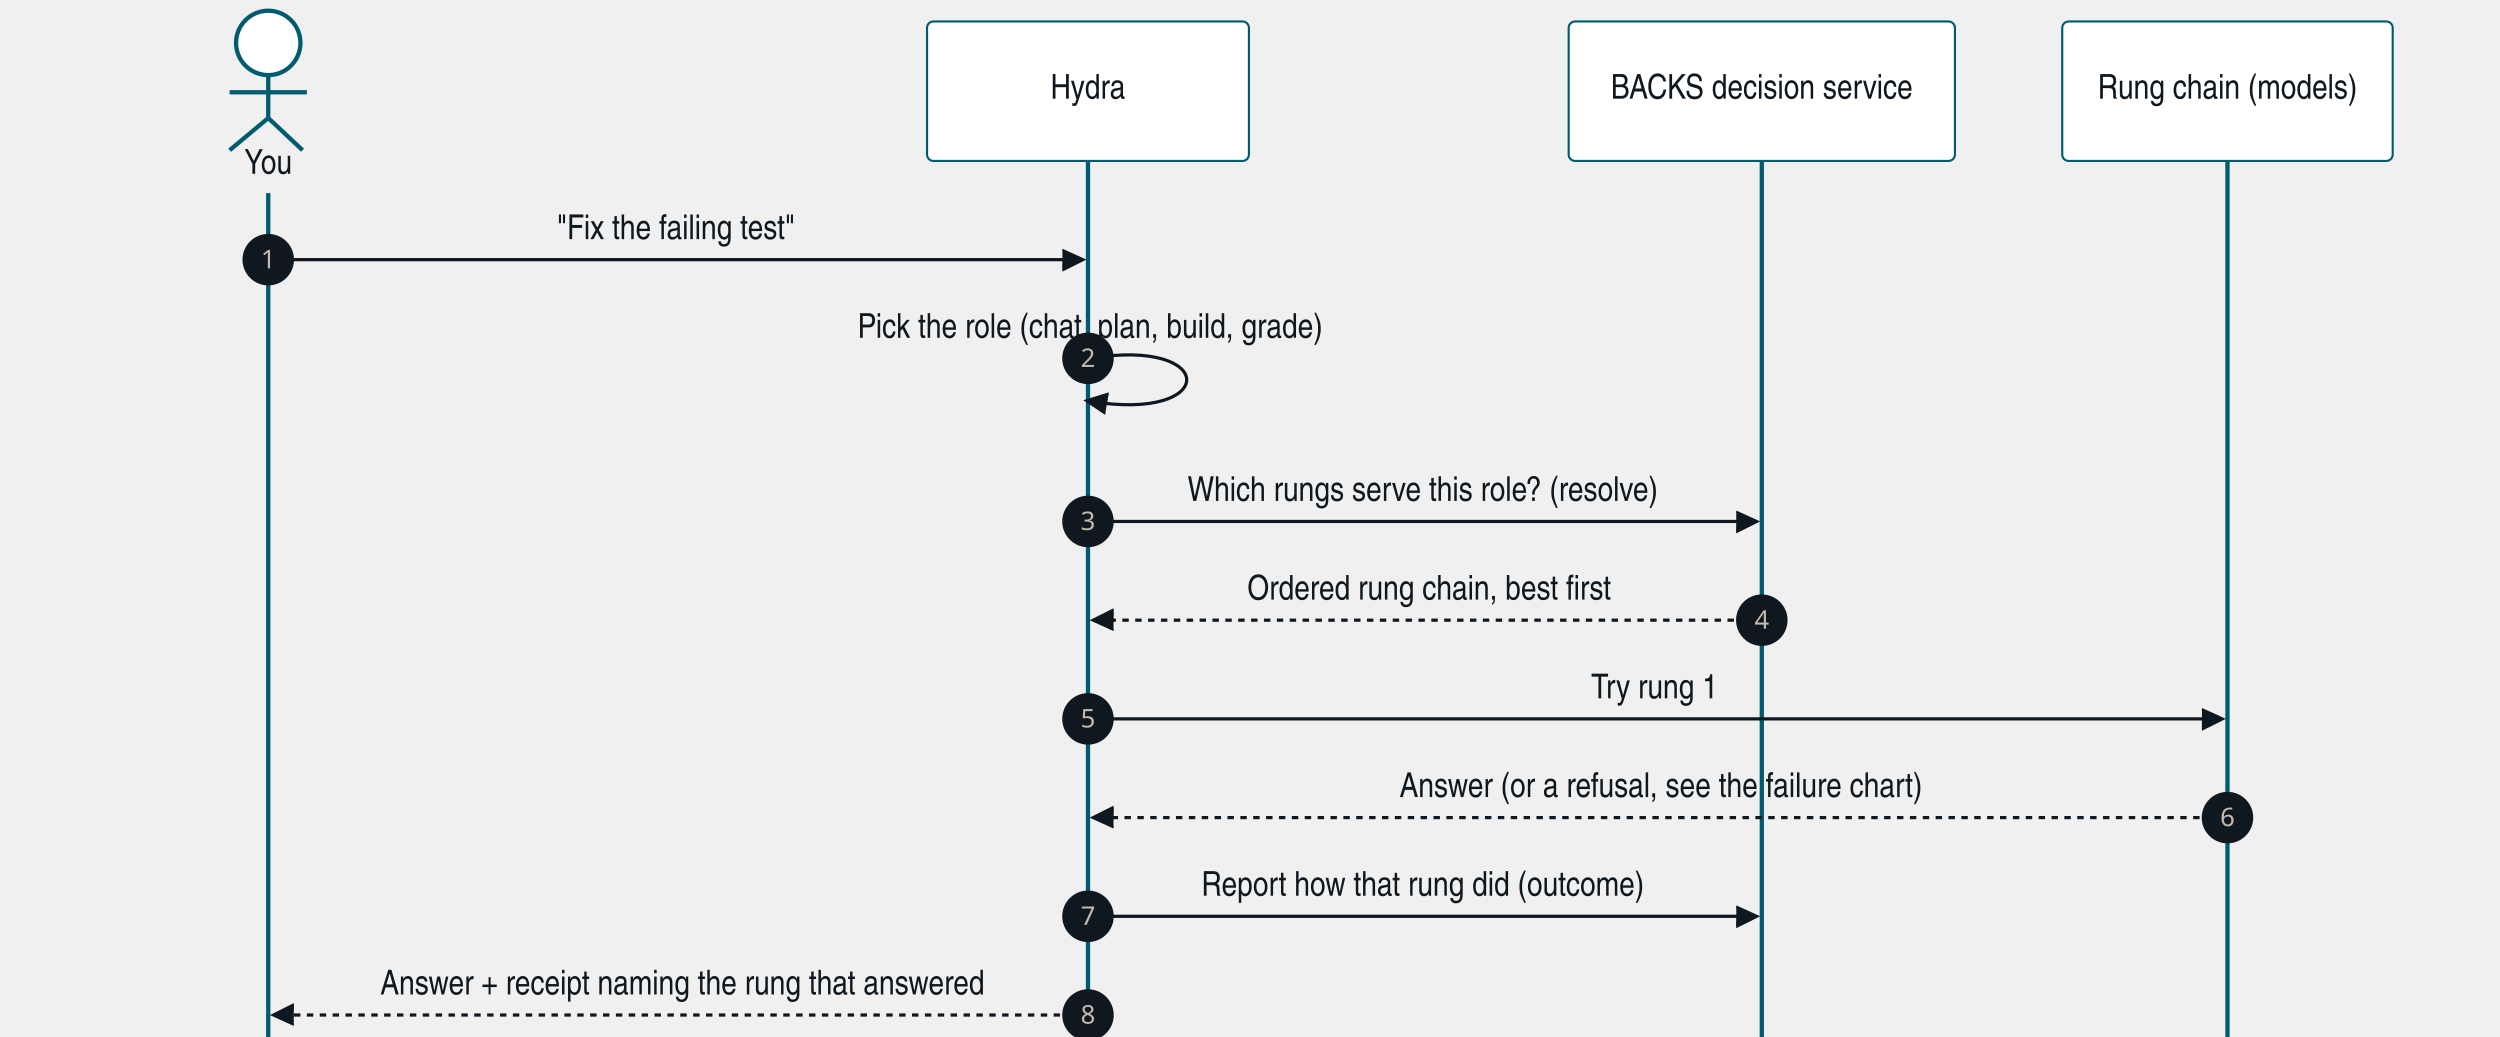
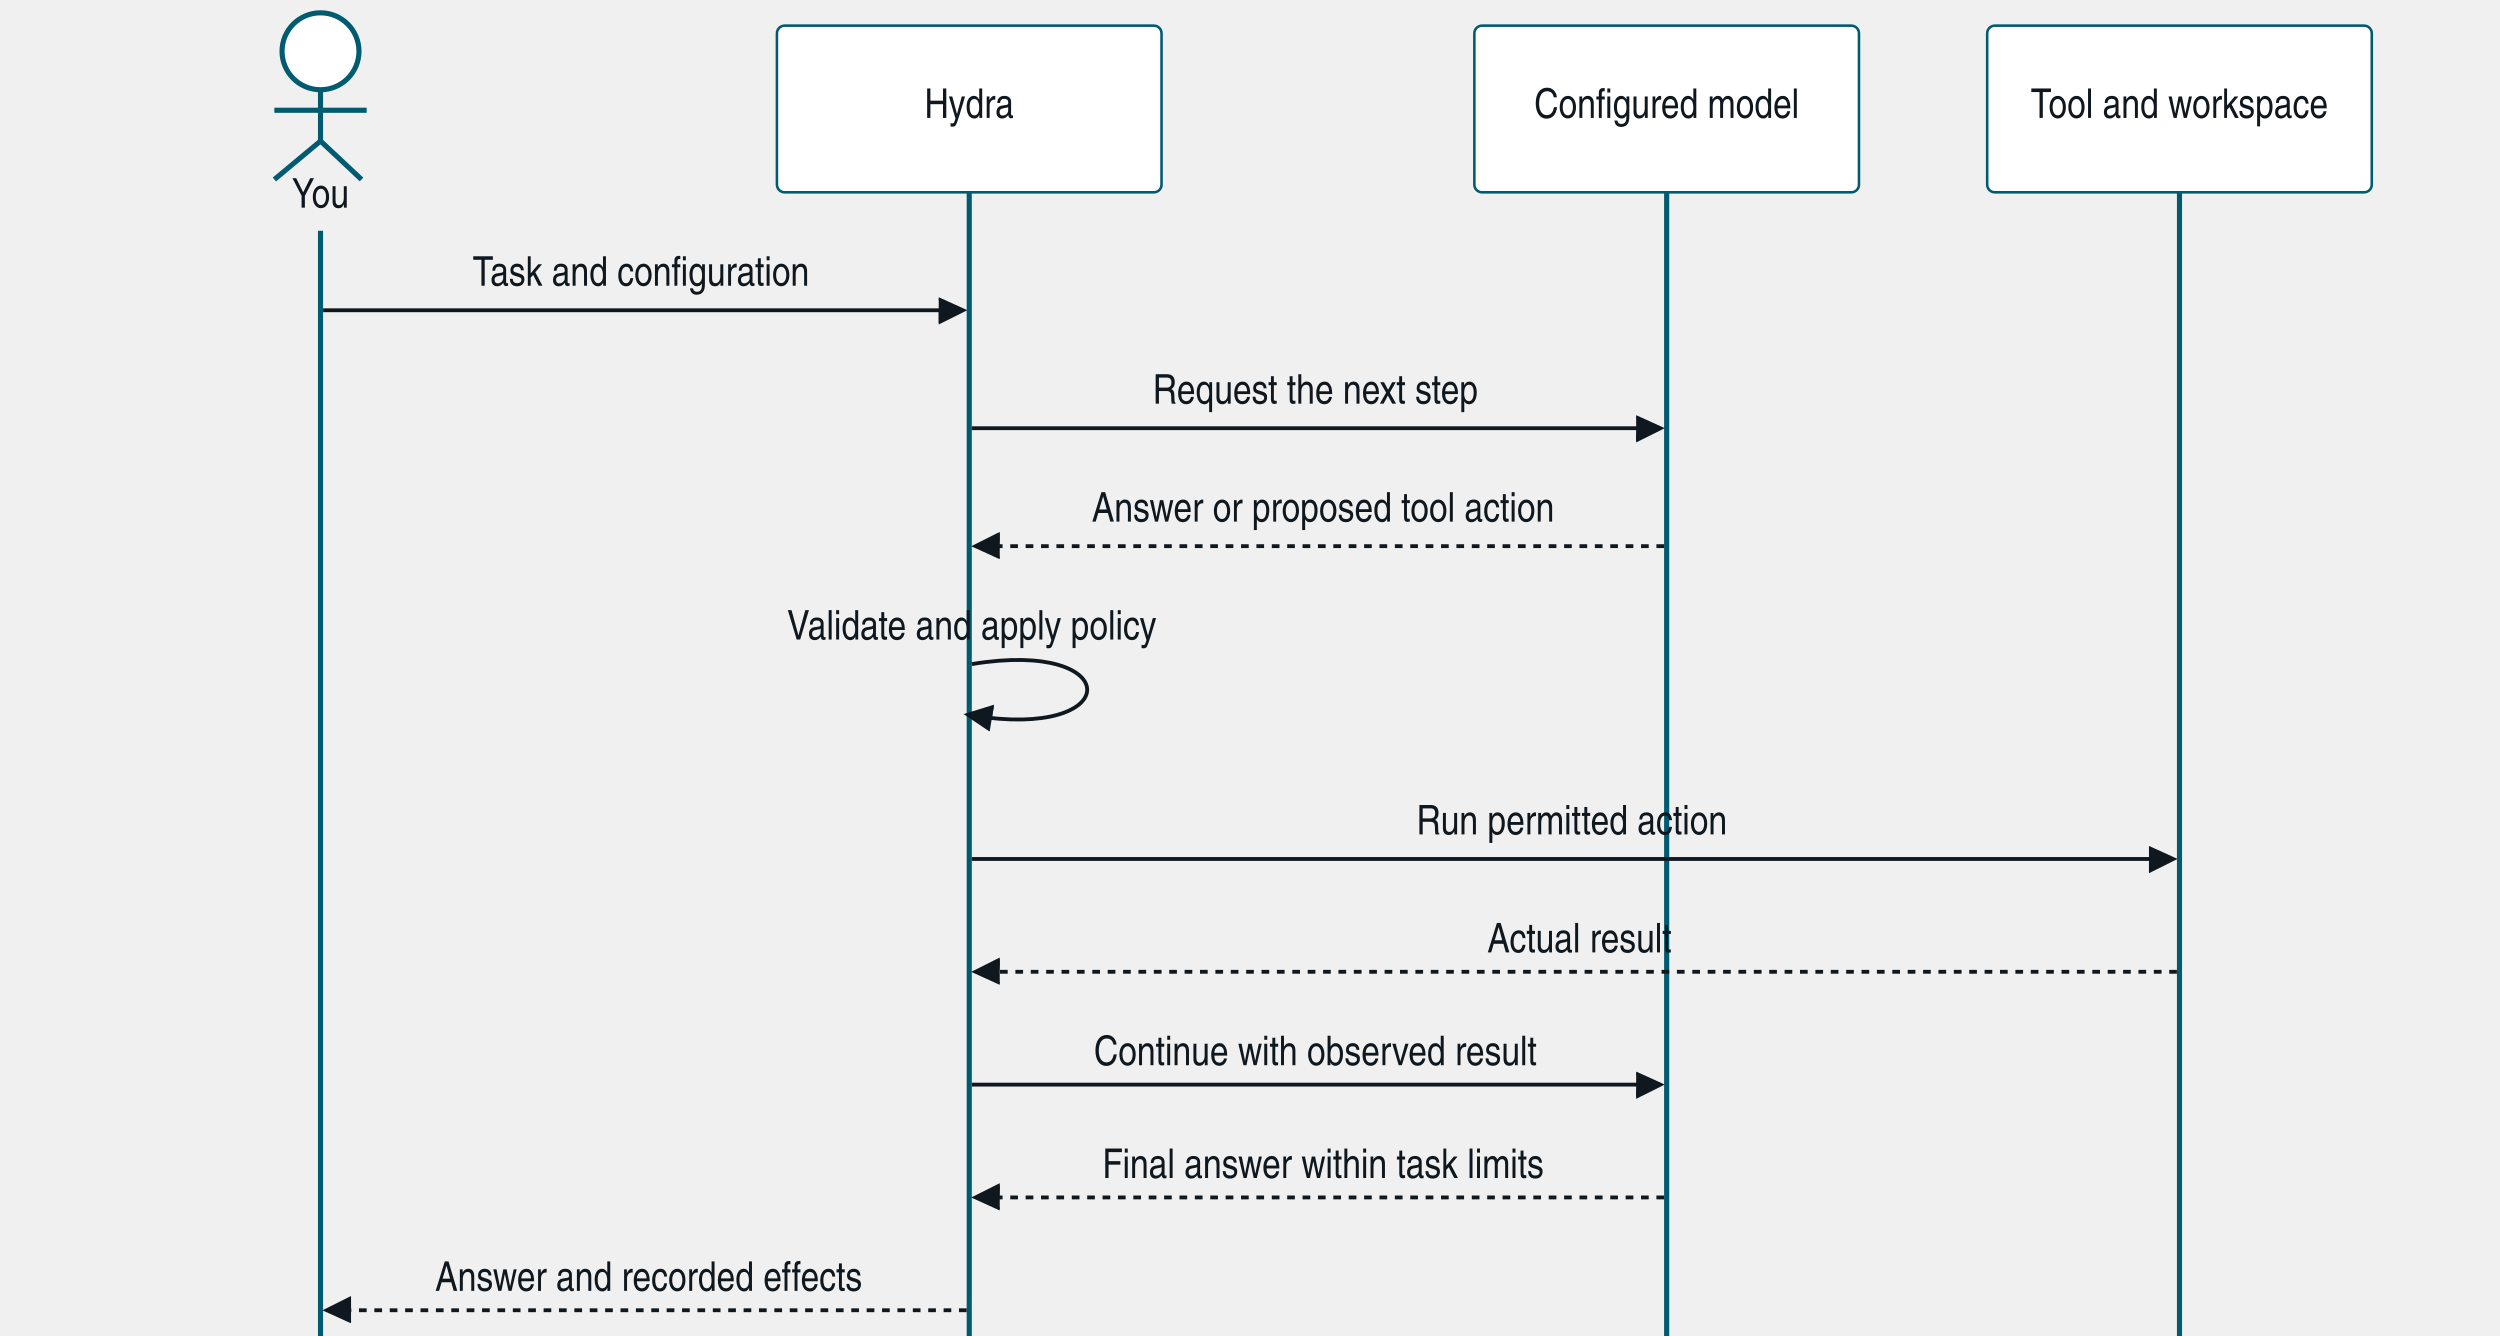
- <svg xmlns="http://www.w3.org/2000/svg" id="my-svg" width="100%" style="max-width: 1165px; background-color: transparent;" viewBox="-50 -10 1165 483" role="graphics-document document" aria-roledescription="sequence">
+ <svg xmlns="http://www.w3.org/2000/svg" id="my-svg" width="100%" style="max-width: 975px; background-color: transparent;" viewBox="-50 -10 975 521" role="graphics-document document" aria-roledescription="sequence">
  <g>
-     <line id="actor3" x1="988" y1="65" x2="988" y2="2000" class="actor-line 200" stroke-width="0.5px" stroke="#999" name="L" data-et="life-line" data-id="L" />
-     <g id="root-3" data-et="participant" data-type="participant" data-id="L">
-       <rect x="911" y="0" fill="#eaeaea" stroke="#666" width="154" height="65" name="L" rx="3" ry="3" class="actor actor-top" />
-       <text x="988" y="32.5" dominant-baseline="central" alignment-baseline="central" class="actor actor-box" style="text-anchor: middle; font-size: 16px; font-weight: 400;">
-         <tspan x="988" dy="0">Rung chain (models)</tspan>
+     <line id="actor3" x1="800" y1="65" x2="800" y2="2000" class="actor-line 200" stroke-width="0.5px" stroke="#999" name="T" data-et="life-line" data-id="T" />
+     <g id="root-3" data-et="participant" data-type="participant" data-id="T">
+       <rect x="725" y="0" fill="#eaeaea" stroke="#666" width="150" height="65" name="T" rx="3" ry="3" class="actor actor-top" />
+       <text x="800" y="32.5" dominant-baseline="central" alignment-baseline="central" class="actor actor-box" style="text-anchor: middle; font-size: 16px; font-weight: 400;">
+         <tspan x="800" dy="0">Tool and workspace</tspan>
      </text>
    </g>
  </g>
  <g>
-     <line id="actor2" x1="771" y1="65" x2="771" y2="2000" class="actor-line 200" stroke-width="0.5px" stroke="#999" name="R" data-et="life-line" data-id="R" />
-     <g id="root-2" data-et="participant" data-type="participant" data-id="R">
-       <rect x="681" y="0" fill="#eaeaea" stroke="#666" width="180" height="65" name="R" rx="3" ry="3" class="actor actor-top" />
-       <text x="771" y="32.5" dominant-baseline="central" alignment-baseline="central" class="actor actor-box" style="text-anchor: middle; font-size: 16px; font-weight: 400;">
-         <tspan x="771" dy="0">BACKS decision service</tspan>
+     <line id="actor2" x1="600" y1="65" x2="600" y2="2000" class="actor-line 200" stroke-width="0.5px" stroke="#999" name="M" data-et="life-line" data-id="M" />
+     <g id="root-2" data-et="participant" data-type="participant" data-id="M">
+       <rect x="525" y="0" fill="#eaeaea" stroke="#666" width="150" height="65" name="M" rx="3" ry="3" class="actor actor-top" />
+       <text x="600" y="32.5" dominant-baseline="central" alignment-baseline="central" class="actor actor-box" style="text-anchor: middle; font-size: 16px; font-weight: 400;">
+         <tspan x="600" dy="0">Configured model</tspan>
      </text>
    </g>
  </g>
  <g>
-     <line id="actor1" x1="457" y1="65" x2="457" y2="2000" class="actor-line 200" stroke-width="0.5px" stroke="#999" name="H" data-et="life-line" data-id="H" />
+     <line id="actor1" x1="328" y1="65" x2="328" y2="2000" class="actor-line 200" stroke-width="0.5px" stroke="#999" name="H" data-et="life-line" data-id="H" />
    <g id="root-1" data-et="participant" data-type="participant" data-id="H">
-       <rect x="382" y="0" fill="#eaeaea" stroke="#666" width="150" height="65" name="H" rx="3" ry="3" class="actor actor-top" />
-       <text x="457" y="32.5" dominant-baseline="central" alignment-baseline="central" class="actor actor-box" style="text-anchor: middle; font-size: 16px; font-weight: 400;">
-         <tspan x="457" dy="0">Hydra</tspan>
+       <rect x="253" y="0" fill="#eaeaea" stroke="#666" width="150" height="65" name="H" rx="3" ry="3" class="actor actor-top" />
+       <text x="328" y="32.5" dominant-baseline="central" alignment-baseline="central" class="actor actor-box" style="text-anchor: middle; font-size: 16px; font-weight: 400;">
+         <tspan x="328" dy="0">Hydra</tspan>
      </text>
    </g>
  </g>
  <g>
    <line id="actor0" x1="75" y1="80" x2="75" y2="2000" class="actor-line 200" stroke-width="0.5px" stroke="#999" name="You" data-et="life-line" data-id="You" />
  </g>
  <style>#my-svg{font-family:"Nimbus Sans Narrow","Arial Narrow",sans-serif;font-size:16px;fill:#10181f;}@keyframes edge-animation-frame{from{stroke-dashoffset:0;}}@keyframes dash{to{stroke-dashoffset:0;}}#my-svg .edge-animation-slow{stroke-dasharray:9,5!important;stroke-dashoffset:900;animation:dash 50s linear infinite;stroke-linecap:round;}#my-svg .edge-animation-fast{stroke-dasharray:9,5!important;stroke-dashoffset:900;animation:dash 20s linear infinite;stroke-linecap:round;}#my-svg .error-icon{fill:#fbf6ee;}#my-svg .error-text{fill:#040911;stroke:#040911;}#my-svg .edge-thickness-normal{stroke-width:1px;}#my-svg .edge-thickness-thick{stroke-width:3.5px;}#my-svg .edge-pattern-solid{stroke-dasharray:0;}#my-svg .edge-thickness-invisible{stroke-width:0;fill:none;}#my-svg .edge-pattern-dashed{stroke-dasharray:3;}#my-svg .edge-pattern-dotted{stroke-dasharray:2;}#my-svg .marker{fill:#3b4650;stroke:#3b4650;}#my-svg .marker.cross{stroke:#3b4650;}#my-svg svg{font-family:"Nimbus Sans Narrow","Arial Narrow",sans-serif;font-size:16px;}#my-svg p{margin:0;}#my-svg .actor{stroke:#005a70;fill:#ffffff;stroke-width:1;}#my-svg rect.actor.outer-path[data-look="neo"]{filter:drop-shadow( 1px 2px 2px rgba(185,185,185,1));}#my-svg rect.note[data-look="neo"]{stroke:hsl(36, 0%, 80.196%);fill:#f0e8dc;filter:drop-shadow( 1px 2px 2px rgba(185,185,185,1));}#my-svg text.actor&gt;tspan{fill:#10181f;stroke:none;}#my-svg .actor-line{stroke:#005a70;}#my-svg .innerArc{stroke-width:1.5;stroke-dasharray:none;}#my-svg .messageLine0{stroke-width:1.5;stroke-dasharray:none;stroke:#10181f;}#my-svg .messageLine1{stroke-width:1.5;stroke-dasharray:2,2;stroke:#10181f;}#my-svg [id$="-arrowhead"] path{fill:#10181f;stroke:#10181f;}#my-svg .sequenceNumber{fill:#c4b9af;}#my-svg [id$="-sequencenumber"]{fill:#10181f;}#my-svg [id$="-crosshead"] path{fill:#10181f;stroke:#10181f;}#my-svg .messageText{fill:#10181f;stroke:none;}#my-svg .labelBox{stroke:#005a70;fill:#ffffff;filter:none;}#my-svg .labelText,#my-svg .labelText&gt;tspan{fill:#10181f;stroke:none;}#my-svg .loopText,#my-svg .loopText&gt;tspan{fill:#10181f;stroke:none;}#my-svg .sectionTitle,#my-svg .sectionTitle&gt;tspan{fill:#10181f;stroke:none;}#my-svg .loopLine{stroke-width:2px;stroke-dasharray:2,2;stroke:#005a70;fill:#005a70;}#my-svg .note{stroke:hsl(36, 0%, 80.196%);fill:#f0e8dc;}#my-svg .noteText,#my-svg .noteText&gt;tspan{fill:#333;stroke:none;font-weight:normal;}#my-svg .activation0{fill:#f0e8dc;stroke:hsl(36, 40%, 80.196%);}#my-svg .activation1{fill:#f0e8dc;stroke:hsl(36, 40%, 80.196%);}#my-svg .activation2{fill:#f0e8dc;stroke:hsl(36, 40%, 80.196%);}#my-svg .actorPopupMenu{position:absolute;}#my-svg .actorPopupMenuPanel{position:absolute;fill:#ffffff;box-shadow:0px 8px 16px 0px rgba(0,0,0,0.2);filter:drop-shadow(3px 5px 2px rgb(0 0 0 / 0.4));}#my-svg .actor-man circle,#my-svg line{fill:#ffffff;stroke-width:2px;}#my-svg g rect.rect{filter:drop-shadow( 1px 2px 2px rgba(185,185,185,1));stroke:#005a70;}#my-svg .node .neo-node{stroke:#005a70;}#my-svg [data-look="neo"].node rect,#my-svg [data-look="neo"].cluster rect,#my-svg [data-look="neo"].node polygon{stroke:url(#my-svg-gradient);filter:drop-shadow( 1px 2px 2px rgba(185,185,185,1));}#my-svg [data-look="neo"].swimlane.cluster rect{filter:none;}#my-svg [data-look="neo"].node path{stroke:url(#my-svg-gradient);stroke-width:1px;}#my-svg [data-look="neo"].node .outer-path{filter:drop-shadow( 1px 2px 2px rgba(185,185,185,1));}#my-svg [data-look="neo"].node .neo-line path{stroke:#005a70;filter:none;}#my-svg [data-look="neo"].node circle{stroke:url(#my-svg-gradient);filter:drop-shadow( 1px 2px 2px rgba(185,185,185,1));}#my-svg [data-look="neo"].node circle .state-start{fill:#000000;}#my-svg [data-look="neo"].icon-shape .icon{fill:url(#my-svg-gradient);filter:drop-shadow( 1px 2px 2px rgba(185,185,185,1));}#my-svg [data-look="neo"].icon-shape .icon-neo path{stroke:url(#my-svg-gradient);filter:drop-shadow( 1px 2px 2px rgba(185,185,185,1));}#my-svg :root{--mermaid-font-family:"trebuchet ms",verdana,arial,sans-serif;}</style>
  <g />
  <defs>
    <symbol id="my-svg-computer" width="24" height="24">
      <path transform="scale(.5)" d="M2 2v13h20v-13h-20zm18 11h-16v-9h16v9zm-10.228 6l.466-1h3.524l.467 1h-4.457zm14.228 3h-24l2-6h2.104l-1.33 4h18.45l-1.297-4h2.073l2 6zm-5-10h-14v-7h14v7z" />
    </symbol>
  </defs>
  <defs>
    <symbol id="my-svg-database" fill-rule="evenodd" clip-rule="evenodd">
      <path transform="scale(.5)" d="M12.258.001l.256.004.255.005.253.008.251.01.249.012.247.015.246.016.242.019.241.02.239.023.236.024.233.027.231.028.229.031.225.032.223.034.22.036.217.038.214.04.211.041.208.043.205.045.201.046.198.048.194.05.191.051.187.053.183.054.18.056.175.057.172.059.168.06.163.061.16.063.155.064.15.066.074.033.073.033.071.034.07.034.069.035.068.035.067.035.066.035.064.036.064.036.062.036.06.036.06.037.058.037.058.037.055.038.055.038.053.038.052.038.051.039.05.039.048.039.047.039.045.04.044.04.043.04.041.04.04.041.039.041.037.041.036.041.034.041.033.042.032.042.03.042.029.042.027.042.026.043.024.043.023.043.021.043.02.043.018.044.017.043.015.044.013.044.012.044.011.045.009.044.007.045.006.045.004.045.002.045.001.045v17l-.001.045-.002.045-.004.045-.006.045-.007.045-.009.044-.011.045-.012.044-.013.044-.015.044-.017.043-.018.044-.02.043-.021.043-.023.043-.024.043-.026.043-.027.042-.029.042-.03.042-.032.042-.033.042-.034.041-.036.041-.037.041-.039.041-.04.041-.041.04-.043.04-.044.04-.045.04-.047.039-.048.039-.05.039-.051.039-.052.038-.053.038-.055.038-.055.038-.058.037-.058.037-.06.037-.06.036-.062.036-.064.036-.064.036-.066.035-.067.035-.068.035-.069.035-.07.034-.071.034-.073.033-.074.033-.15.066-.155.064-.16.063-.163.061-.168.06-.172.059-.175.057-.18.056-.183.054-.187.053-.191.051-.194.05-.198.048-.201.046-.205.045-.208.043-.211.041-.214.04-.217.038-.22.036-.223.034-.225.032-.229.031-.231.028-.233.027-.236.024-.239.023-.241.02-.242.019-.246.016-.247.015-.249.012-.251.01-.253.008-.255.005-.256.004-.258.001-.258-.001-.256-.004-.255-.005-.253-.008-.251-.01-.249-.012-.247-.015-.245-.016-.243-.019-.241-.02-.238-.023-.236-.024-.234-.027-.231-.028-.228-.031-.226-.032-.223-.034-.22-.036-.217-.038-.214-.04-.211-.041-.208-.043-.204-.045-.201-.046-.198-.048-.195-.05-.19-.051-.187-.053-.184-.054-.179-.056-.176-.057-.172-.059-.167-.06-.164-.061-.159-.063-.155-.064-.151-.066-.074-.033-.072-.033-.072-.034-.07-.034-.069-.035-.068-.035-.067-.035-.066-.035-.064-.036-.063-.036-.062-.036-.061-.036-.06-.037-.058-.037-.057-.037-.056-.038-.055-.038-.053-.038-.052-.038-.051-.039-.049-.039-.049-.039-.046-.039-.046-.04-.044-.04-.043-.04-.041-.04-.04-.041-.039-.041-.037-.041-.036-.041-.034-.041-.033-.042-.032-.042-.03-.042-.029-.042-.027-.042-.026-.043-.024-.043-.023-.043-.021-.043-.02-.043-.018-.044-.017-.043-.015-.044-.013-.044-.012-.044-.011-.045-.009-.044-.007-.045-.006-.045-.004-.045-.002-.045-.001-.045v-17l.001-.045.002-.045.004-.045.006-.045.007-.045.009-.044.011-.045.012-.044.013-.044.015-.044.017-.043.018-.044.02-.043.021-.043.023-.043.024-.043.026-.043.027-.042.029-.042.03-.042.032-.042.033-.042.034-.041.036-.041.037-.041.039-.041.04-.041.041-.04.043-.04.044-.04.046-.04.046-.039.049-.039.049-.039.051-.039.052-.038.053-.038.055-.038.056-.038.057-.037.058-.037.06-.037.061-.036.062-.036.063-.036.064-.036.066-.035.067-.035.068-.035.069-.035.07-.034.072-.034.072-.033.074-.033.151-.066.155-.064.159-.063.164-.061.167-.06.172-.059.176-.057.179-.056.184-.054.187-.053.19-.051.195-.05.198-.048.201-.046.204-.045.208-.043.211-.041.214-.04.217-.038.22-.036.223-.034.226-.032.228-.031.231-.028.234-.027.236-.024.238-.023.241-.02.243-.019.245-.016.247-.015.249-.012.251-.01.253-.008.255-.005.256-.004.258-.001.258.001zm-9.258 20.499v.01l.001.021.003.021.004.022.005.021.006.022.007.022.009.023.01.022.011.023.012.023.013.023.015.023.016.024.017.023.018.024.019.024.021.024.022.025.023.024.024.025.052.049.056.05.061.051.066.051.07.051.075.051.079.052.084.052.088.052.092.052.097.052.102.051.105.052.11.052.114.051.119.051.123.051.127.05.131.05.135.05.139.048.144.049.147.047.152.047.155.047.16.045.163.045.167.043.171.043.176.041.178.041.183.039.187.039.19.037.194.035.197.035.202.033.204.031.209.03.212.029.216.027.219.025.222.024.226.021.23.02.233.018.236.016.24.015.243.012.246.01.249.008.253.005.256.004.259.001.26-.001.257-.004.254-.005.25-.008.247-.011.244-.012.241-.014.237-.016.233-.018.231-.021.226-.021.224-.024.22-.026.216-.027.212-.028.21-.031.205-.031.202-.034.198-.034.194-.036.191-.037.187-.039.183-.04.179-.04.175-.042.172-.043.168-.044.163-.045.16-.046.155-.046.152-.047.148-.048.143-.049.139-.049.136-.05.131-.05.126-.05.123-.051.118-.052.114-.051.11-.052.106-.052.101-.052.096-.052.092-.052.088-.053.083-.051.079-.052.074-.052.07-.051.065-.051.06-.051.056-.05.051-.05.023-.024.023-.025.021-.024.02-.024.019-.024.018-.024.017-.024.015-.023.014-.024.013-.023.012-.023.01-.023.01-.022.008-.022.006-.022.006-.022.004-.022.004-.021.001-.021.001-.021v-4.127l-.077.055-.08.053-.083.054-.085.053-.087.052-.09.052-.093.051-.095.05-.097.05-.1.049-.102.049-.105.048-.106.047-.109.047-.111.046-.114.045-.115.045-.118.044-.12.043-.122.042-.124.042-.126.041-.128.04-.13.04-.132.038-.134.038-.135.037-.138.037-.139.035-.142.035-.143.034-.144.033-.147.032-.148.031-.15.03-.151.03-.153.029-.154.027-.156.027-.158.026-.159.025-.161.024-.162.023-.163.022-.165.021-.166.02-.167.019-.169.018-.169.017-.171.016-.173.015-.173.014-.175.013-.175.012-.177.011-.178.01-.179.008-.179.008-.181.006-.182.005-.182.004-.184.003-.184.002h-.37l-.184-.002-.184-.003-.182-.004-.182-.005-.181-.006-.179-.008-.179-.008-.178-.01-.176-.011-.176-.012-.175-.013-.173-.014-.172-.015-.171-.016-.17-.017-.169-.018-.167-.019-.166-.02-.165-.021-.163-.022-.162-.023-.161-.024-.159-.025-.157-.026-.156-.027-.155-.027-.153-.029-.151-.03-.15-.03-.148-.031-.146-.032-.145-.033-.143-.034-.141-.035-.14-.035-.137-.037-.136-.037-.134-.038-.132-.038-.13-.04-.128-.04-.126-.041-.124-.042-.122-.042-.12-.044-.117-.043-.116-.045-.113-.045-.112-.046-.109-.047-.106-.047-.105-.048-.102-.049-.1-.049-.097-.05-.095-.05-.093-.052-.09-.051-.087-.052-.085-.053-.083-.054-.08-.054-.077-.054v4.127zm0-5.654v.011l.001.021.003.021.004.021.005.022.006.022.007.022.009.022.01.022.011.023.012.023.013.023.015.024.016.023.017.024.018.024.019.024.021.024.022.024.023.025.024.024.052.05.056.05.061.05.066.051.07.051.075.052.079.051.084.052.088.052.092.052.097.052.102.052.105.052.11.051.114.051.119.052.123.05.127.051.131.05.135.049.139.049.144.048.147.048.152.047.155.046.16.045.163.045.167.044.171.042.176.042.178.04.183.04.187.038.19.037.194.036.197.034.202.033.204.032.209.03.212.028.216.027.219.025.222.024.226.022.23.02.233.018.236.016.24.014.243.012.246.01.249.008.253.006.256.003.259.001.26-.001.257-.003.254-.006.25-.008.247-.01.244-.012.241-.015.237-.016.233-.018.231-.02.226-.022.224-.024.22-.025.216-.027.212-.029.21-.03.205-.032.202-.033.198-.035.194-.036.191-.037.187-.039.183-.039.179-.041.175-.042.172-.043.168-.044.163-.045.16-.045.155-.047.152-.047.148-.048.143-.048.139-.05.136-.049.131-.05.126-.051.123-.051.118-.051.114-.052.11-.052.106-.052.101-.052.096-.052.092-.052.088-.052.083-.052.079-.052.074-.051.07-.052.065-.051.06-.05.056-.051.051-.049.023-.025.023-.024.021-.025.02-.024.019-.024.018-.024.017-.024.015-.023.014-.023.013-.024.012-.022.01-.023.01-.023.008-.022.006-.022.006-.022.004-.021.004-.022.001-.021.001-.021v-4.139l-.077.054-.08.054-.083.054-.085.052-.087.053-.09.051-.093.051-.095.051-.097.05-.1.049-.102.049-.105.048-.106.047-.109.047-.111.046-.114.045-.115.044-.118.044-.12.044-.122.042-.124.042-.126.041-.128.04-.13.039-.132.039-.134.038-.135.037-.138.036-.139.036-.142.035-.143.033-.144.033-.147.033-.148.031-.15.03-.151.03-.153.028-.154.028-.156.027-.158.026-.159.025-.161.024-.162.023-.163.022-.165.021-.166.02-.167.019-.169.018-.169.017-.171.016-.173.015-.173.014-.175.013-.175.012-.177.011-.178.009-.179.009-.179.007-.181.007-.182.005-.182.004-.184.003-.184.002h-.37l-.184-.002-.184-.003-.182-.004-.182-.005-.181-.007-.179-.007-.179-.009-.178-.009-.176-.011-.176-.012-.175-.013-.173-.014-.172-.015-.171-.016-.17-.017-.169-.018-.167-.019-.166-.02-.165-.021-.163-.022-.162-.023-.161-.024-.159-.025-.157-.026-.156-.027-.155-.028-.153-.028-.151-.03-.15-.03-.148-.031-.146-.033-.145-.033-.143-.033-.141-.035-.14-.036-.137-.036-.136-.037-.134-.038-.132-.039-.13-.039-.128-.04-.126-.041-.124-.042-.122-.043-.12-.043-.117-.044-.116-.044-.113-.046-.112-.046-.109-.046-.106-.047-.105-.048-.102-.049-.1-.049-.097-.05-.095-.051-.093-.051-.09-.051-.087-.053-.085-.052-.083-.054-.08-.054-.077-.054v4.139zm0-5.666v.011l.001.02.003.022.004.021.005.022.006.021.007.022.009.023.01.022.011.023.012.023.013.023.015.023.016.024.017.024.018.023.019.024.021.025.022.024.023.024.024.025.052.05.056.05.061.05.066.051.07.051.075.052.079.051.084.052.088.052.092.052.097.052.102.052.105.051.11.052.114.051.119.051.123.051.127.05.131.05.135.05.139.049.144.048.147.048.152.047.155.046.16.045.163.045.167.043.171.043.176.042.178.04.183.04.187.038.19.037.194.036.197.034.202.033.204.032.209.03.212.028.216.027.219.025.222.024.226.021.23.02.233.018.236.017.24.014.243.012.246.01.249.008.253.006.256.003.259.001.26-.001.257-.003.254-.006.25-.008.247-.01.244-.013.241-.014.237-.016.233-.018.231-.02.226-.022.224-.024.22-.025.216-.027.212-.029.21-.03.205-.032.202-.033.198-.035.194-.036.191-.037.187-.039.183-.039.179-.041.175-.042.172-.043.168-.044.163-.045.16-.045.155-.047.152-.047.148-.048.143-.049.139-.049.136-.049.131-.051.126-.05.123-.051.118-.052.114-.051.11-.052.106-.052.101-.052.096-.052.092-.052.088-.052.083-.052.079-.052.074-.052.07-.051.065-.051.06-.051.056-.05.051-.049.023-.025.023-.025.021-.024.02-.024.019-.024.018-.024.017-.024.015-.023.014-.024.013-.023.012-.023.01-.022.01-.023.008-.022.006-.022.006-.022.004-.022.004-.021.001-.021.001-.021v-4.153l-.077.054-.08.054-.083.053-.085.053-.087.053-.09.051-.093.051-.095.051-.097.05-.1.049-.102.048-.105.048-.106.048-.109.046-.111.046-.114.046-.115.044-.118.044-.12.043-.122.043-.124.042-.126.041-.128.04-.13.039-.132.039-.134.038-.135.037-.138.036-.139.036-.142.034-.143.034-.144.033-.147.032-.148.032-.15.03-.151.03-.153.028-.154.028-.156.027-.158.026-.159.024-.161.024-.162.023-.163.023-.165.021-.166.02-.167.019-.169.018-.169.017-.171.016-.173.015-.173.014-.175.013-.175.012-.177.01-.178.01-.179.009-.179.007-.181.006-.182.006-.182.004-.184.003-.184.001-.185.001-.185-.001-.184-.001-.184-.003-.182-.004-.182-.006-.181-.006-.179-.007-.179-.009-.178-.01-.176-.01-.176-.012-.175-.013-.173-.014-.172-.015-.171-.016-.17-.017-.169-.018-.167-.019-.166-.02-.165-.021-.163-.023-.162-.023-.161-.024-.159-.024-.157-.026-.156-.027-.155-.028-.153-.028-.151-.03-.15-.03-.148-.032-.146-.032-.145-.033-.143-.034-.141-.034-.14-.036-.137-.036-.136-.037-.134-.038-.132-.039-.13-.039-.128-.041-.126-.041-.124-.041-.122-.043-.12-.043-.117-.044-.116-.044-.113-.046-.112-.046-.109-.046-.106-.048-.105-.048-.102-.048-.1-.05-.097-.049-.095-.051-.093-.051-.09-.052-.087-.052-.085-.053-.083-.053-.08-.054-.077-.054v4.153zm8.74-8.179l-.257.004-.254.005-.25.008-.247.011-.244.012-.241.014-.237.016-.233.018-.231.021-.226.022-.224.023-.22.026-.216.027-.212.028-.21.031-.205.032-.202.033-.198.034-.194.036-.191.038-.187.038-.183.04-.179.041-.175.042-.172.043-.168.043-.163.045-.16.046-.155.046-.152.048-.148.048-.143.048-.139.049-.136.05-.131.05-.126.051-.123.051-.118.051-.114.052-.11.052-.106.052-.101.052-.096.052-.092.052-.088.052-.083.052-.079.052-.074.051-.07.052-.065.051-.06.05-.056.05-.051.05-.023.025-.023.024-.021.024-.02.025-.019.024-.018.024-.017.023-.015.024-.014.023-.013.023-.012.023-.01.023-.01.022-.008.022-.006.023-.006.021-.004.022-.004.021-.001.021-.001.021.001.021.001.021.004.021.004.022.006.021.006.023.008.022.01.022.01.023.012.023.013.023.014.023.015.024.017.023.018.024.019.024.02.025.021.024.023.024.023.025.051.05.056.05.06.05.065.051.07.052.074.051.079.052.083.052.088.052.092.052.096.052.101.052.106.052.11.052.114.052.118.051.123.051.126.051.131.05.136.05.139.049.143.048.148.048.152.048.155.046.16.046.163.045.168.043.172.043.175.042.179.041.183.04.187.038.191.038.194.036.198.034.202.033.205.032.21.031.212.028.216.027.22.026.224.023.226.022.231.021.233.018.237.016.241.014.244.012.247.011.25.008.254.005.257.004.26.001.26-.001.257-.004.254-.005.25-.008.247-.011.244-.012.241-.014.237-.016.233-.018.231-.021.226-.022.224-.023.22-.026.216-.027.212-.028.21-.031.205-.032.202-.033.198-.034.194-.036.191-.038.187-.038.183-.04.179-.041.175-.042.172-.043.168-.043.163-.045.16-.046.155-.046.152-.048.148-.048.143-.048.139-.049.136-.05.131-.05.126-.051.123-.051.118-.051.114-.052.11-.052.106-.052.101-.052.096-.052.092-.052.088-.052.083-.052.079-.052.074-.051.07-.052.065-.051.06-.05.056-.05.051-.05.023-.025.023-.024.021-.024.02-.025.019-.024.018-.024.017-.023.015-.024.014-.023.013-.023.012-.023.01-.023.01-.022.008-.022.006-.023.006-.021.004-.022.004-.021.001-.021.001-.021-.001-.021-.001-.021-.004-.021-.004-.022-.006-.021-.006-.023-.008-.022-.01-.022-.01-.023-.012-.023-.013-.023-.014-.023-.015-.024-.017-.023-.018-.024-.019-.024-.02-.025-.021-.024-.023-.024-.023-.025-.051-.05-.056-.05-.06-.05-.065-.051-.07-.052-.074-.051-.079-.052-.083-.052-.088-.052-.092-.052-.096-.052-.101-.052-.106-.052-.11-.052-.114-.052-.118-.051-.123-.051-.126-.051-.131-.05-.136-.05-.139-.049-.143-.048-.148-.048-.152-.048-.155-.046-.16-.046-.163-.045-.168-.043-.172-.043-.175-.042-.179-.041-.183-.04-.187-.038-.191-.038-.194-.036-.198-.034-.202-.033-.205-.032-.21-.031-.212-.028-.216-.027-.22-.026-.224-.023-.226-.022-.231-.021-.233-.018-.237-.016-.241-.014-.244-.012-.247-.011-.25-.008-.254-.005-.257-.004-.26-.001-.26.001z" />
    </symbol>
  </defs>
  <defs>
    <symbol id="my-svg-clock" width="24" height="24">
      <path transform="scale(.5)" d="M12 2c5.514 0 10 4.486 10 10s-4.486 10-10 10-10-4.486-10-10 4.486-10 10-10zm0-2c-6.627 0-12 5.373-12 12s5.373 12 12 12 12-5.373 12-12-5.373-12-12-12zm5.848 12.459c.202.038.202.333.001.372-1.907.361-6.045 1.111-6.547 1.111-.719 0-1.301-.582-1.301-1.301 0-.512.77-5.447 1.125-7.445.034-.192.312-.181.343.014l.985 6.238 5.394 1.011z" />
    </symbol>
  </defs>
  <defs>
    <marker id="my-svg-arrowhead" refX="7.9" refY="5" markerUnits="userSpaceOnUse" markerWidth="12" markerHeight="12" orient="auto-start-reverse">
      <path d="M -1 0 L 10 5 L 0 10 z" />
    </marker>
  </defs>
  <defs>
    <marker id="my-svg-crosshead" markerWidth="15" markerHeight="8" orient="auto" refX="4" refY="4.5">
      <path fill="none" stroke="#000000" stroke-width="1pt" d="M 1,2 L 6,7 M 6,2 L 1,7" style="stroke-dasharray: 0, 0;" />
    </marker>
  </defs>
  <defs>
    <marker id="my-svg-filled-head" refX="15.5" refY="7" markerWidth="20" markerHeight="28" orient="auto">
      <path d="M 18,7 L9,13 L14,7 L9,1 Z" />
    </marker>
  </defs>
  <defs>
    <marker id="my-svg-sequencenumber" refX="15" refY="15" markerWidth="60" markerHeight="40" orient="auto">
      <circle cx="15" cy="15" r="6" />
    </marker>
  </defs>
  <defs>
    <marker id="my-svg-solidTopArrowHead" refX="7.9" refY="7.25" markerUnits="userSpaceOnUse" markerWidth="12" markerHeight="12" orient="auto-start-reverse">
      <path d="M 0 0 L 10 8 L 0 8 z" />
    </marker>
  </defs>
  <defs>
    <marker id="my-svg-solidBottomArrowHead" refX="7.9" refY="0.75" markerUnits="userSpaceOnUse" markerWidth="12" markerHeight="12" orient="auto-start-reverse">
      <path d="M 0 0 L 10 0 L 0 8 z" />
    </marker>
  </defs>
  <defs>
    <marker id="my-svg-stickTopArrowHead" refX="7.5" refY="7" markerUnits="userSpaceOnUse" markerWidth="12" markerHeight="12" orient="auto-start-reverse">
      <path d="M 0 0 L 7 7" stroke="black" stroke-width="1.5" fill="none" />
    </marker>
  </defs>
  <defs>
    <marker id="my-svg-stickBottomArrowHead" refX="7.5" refY="0" markerUnits="userSpaceOnUse" markerWidth="12" markerHeight="12" orient="auto-start-reverse">
      <path d="M 0 7 L 7 0" stroke="black" stroke-width="1.5" fill="none" />
    </marker>
  </defs>
  <g class="actor-man actor-top" name="You" data-et="participant" data-type="actor" data-id="You" style="stroke: rgb(0, 90, 112);">
    <line id="actor-man-torso0" x1="75" y1="25" x2="75" y2="45" />
    <line id="actor-man-arms0" x1="57" y1="33" x2="93" y2="33" />
    <line x1="57" y1="60" x2="75" y2="45" />
    <line x1="75" y1="45" x2="91" y2="60" />
    <circle cx="75" cy="10" r="15" width="150" height="65" />
    <text x="75" y="67.5" dominant-baseline="central" alignment-baseline="central" class="actor actor-man" style="text-anchor: middle; font-size: 16px; font-weight: 400;">
      <tspan x="75" dy="0">You</tspan>
    </text>
  </g>
-   <text x="265" y="80" text-anchor="middle" dominant-baseline="middle" alignment-baseline="middle" class="messageText" dy="1em" style="font-size: 16px; font-weight: 400;">"Fix the failing test"</text>
-   <line x1="82" y1="111" x2="453" y2="111" class="messageLine0" data-et="message" data-id="i1" data-from="You" data-to="H" stroke-width="2" stroke="none" marker-end="url(#my-svg-arrowhead)" style="fill: none;" />
-   <line x1="75" y1="111" x2="75" y2="111" stroke-width="0" marker-start="url(#my-svg-sequencenumber)" />
-   <text x="75" y="115" font-family="sans-serif" font-size="12px" text-anchor="middle" class="sequenceNumber">1</text>
-   <text x="458" y="126" text-anchor="middle" dominant-baseline="middle" alignment-baseline="middle" class="messageText" dy="1em" style="font-size: 16px; font-weight: 400;">Pick the role (chat, plan, build, grade)</text>
-   <path d="M 458,157 C 518,147 518,187 458,177" class="messageLine0" data-et="message" data-id="i2" data-from="H" data-to="H" stroke-width="2" stroke="none" marker-end="url(#my-svg-arrowhead)" x1="464" style="fill: none;" />
-   <line x1="457" y1="157" x2="457" y2="157" stroke-width="0" marker-start="url(#my-svg-sequencenumber)" />
-   <text x="457" y="161" font-family="sans-serif" font-size="12px" text-anchor="middle" class="sequenceNumber">2</text>
-   <text x="613" y="202" text-anchor="middle" dominant-baseline="middle" alignment-baseline="middle" class="messageText" dy="1em" style="font-size: 16px; font-weight: 400;">Which rungs serve this role? (resolve)</text>
-   <line x1="464" y1="233" x2="767" y2="233" class="messageLine0" data-et="message" data-id="i3" data-from="H" data-to="R" stroke-width="2" stroke="none" marker-end="url(#my-svg-arrowhead)" style="fill: none;" />
-   <line x1="457" y1="233" x2="457" y2="233" stroke-width="0" marker-start="url(#my-svg-sequencenumber)" />
-   <text x="457" y="237" font-family="sans-serif" font-size="12px" text-anchor="middle" class="sequenceNumber">3</text>
-   <text x="616" y="248" text-anchor="middle" dominant-baseline="middle" alignment-baseline="middle" class="messageText" dy="1em" style="font-size: 16px; font-weight: 400;">Ordered rung chain, best first</text>
-   <line x1="776" y1="279" x2="461" y2="279" class="messageLine1" data-et="message" data-id="i4" data-from="R" data-to="H" stroke-width="2" stroke="none" marker-end="url(#my-svg-arrowhead)" style="stroke-dasharray: 3, 3; fill: none;" />
-   <line x1="771" y1="279" x2="771" y2="279" stroke-width="0" marker-start="url(#my-svg-sequencenumber)" />
-   <text x="771" y="283" font-family="sans-serif" font-size="12px" text-anchor="middle" class="sequenceNumber">4</text>
-   <text x="721" y="294" text-anchor="middle" dominant-baseline="middle" alignment-baseline="middle" class="messageText" dy="1em" style="font-size: 16px; font-weight: 400;">Try rung 1</text>
-   <line x1="464" y1="325" x2="984" y2="325" class="messageLine0" data-et="message" data-id="i5" data-from="H" data-to="L" stroke-width="2" stroke="none" marker-end="url(#my-svg-arrowhead)" style="fill: none;" />
-   <line x1="457" y1="325" x2="457" y2="325" stroke-width="0" marker-start="url(#my-svg-sequencenumber)" />
-   <text x="457" y="329" font-family="sans-serif" font-size="12px" text-anchor="middle" class="sequenceNumber">5</text>
-   <text x="724" y="340" text-anchor="middle" dominant-baseline="middle" alignment-baseline="middle" class="messageText" dy="1em" style="font-size: 16px; font-weight: 400;">Answer (or a refusal, see the failure chart)</text>
-   <line x1="993" y1="371" x2="461" y2="371" class="messageLine1" data-et="message" data-id="i6" data-from="L" data-to="H" stroke-width="2" stroke="none" marker-end="url(#my-svg-arrowhead)" style="stroke-dasharray: 3, 3; fill: none;" />
-   <line x1="988" y1="371" x2="988" y2="371" stroke-width="0" marker-start="url(#my-svg-sequencenumber)" />
-   <text x="988" y="375" font-family="sans-serif" font-size="12px" text-anchor="middle" class="sequenceNumber">6</text>
-   <text x="613" y="386" text-anchor="middle" dominant-baseline="middle" alignment-baseline="middle" class="messageText" dy="1em" style="font-size: 16px; font-weight: 400;">Report how that rung did (outcome)</text>
-   <line x1="464" y1="417" x2="767" y2="417" class="messageLine0" data-et="message" data-id="i7" data-from="H" data-to="R" stroke-width="2" stroke="none" marker-end="url(#my-svg-arrowhead)" style="fill: none;" />
-   <line x1="457" y1="417" x2="457" y2="417" stroke-width="0" marker-start="url(#my-svg-sequencenumber)" />
-   <text x="457" y="421" font-family="sans-serif" font-size="12px" text-anchor="middle" class="sequenceNumber">7</text>
-   <text x="268" y="432" text-anchor="middle" dominant-baseline="middle" alignment-baseline="middle" class="messageText" dy="1em" style="font-size: 16px; font-weight: 400;">Answer + receipt naming the rung that answered</text>
-   <line x1="462" y1="463" x2="79" y2="463" class="messageLine1" data-et="message" data-id="i8" data-from="H" data-to="You" stroke-width="2" stroke="none" marker-end="url(#my-svg-arrowhead)" style="stroke-dasharray: 3, 3; fill: none;" />
-   <line x1="457" y1="463" x2="457" y2="463" stroke-width="0" marker-start="url(#my-svg-sequencenumber)" />
-   <text x="457" y="467" font-family="sans-serif" font-size="12px" text-anchor="middle" class="sequenceNumber">8</text>
+   <text x="200" y="80" text-anchor="middle" dominant-baseline="middle" alignment-baseline="middle" class="messageText" dy="1em" style="font-size: 16px; font-weight: 400;">Task and configuration</text>
+   <line x1="76" y1="111" x2="324" y2="111" class="messageLine0" data-et="message" data-id="i0" data-from="You" data-to="H" stroke-width="2" stroke="none" marker-end="url(#my-svg-arrowhead)" style="fill: none;" />
+   <text x="463" y="126" text-anchor="middle" dominant-baseline="middle" alignment-baseline="middle" class="messageText" dy="1em" style="font-size: 16px; font-weight: 400;">Request the next step</text>
+   <line x1="329" y1="157" x2="596" y2="157" class="messageLine0" data-et="message" data-id="i1" data-from="H" data-to="M" stroke-width="2" stroke="none" marker-end="url(#my-svg-arrowhead)" style="fill: none;" />
+   <text x="466" y="172" text-anchor="middle" dominant-baseline="middle" alignment-baseline="middle" class="messageText" dy="1em" style="font-size: 16px; font-weight: 400;">Answer or proposed tool action</text>
+   <line x1="599" y1="203" x2="332" y2="203" class="messageLine1" data-et="message" data-id="i2" data-from="M" data-to="H" stroke-width="2" stroke="none" marker-end="url(#my-svg-arrowhead)" style="stroke-dasharray: 3, 3; fill: none;" />
+   <text x="329" y="218" text-anchor="middle" dominant-baseline="middle" alignment-baseline="middle" class="messageText" dy="1em" style="font-size: 16px; font-weight: 400;">Validate and apply policy</text>
+   <path d="M 329,249 C 389,239 389,279 329,269" class="messageLine0" data-et="message" data-id="i3" data-from="H" data-to="H" stroke-width="2" stroke="none" marker-end="url(#my-svg-arrowhead)" style="fill: none;" />
+   <text x="563" y="294" text-anchor="middle" dominant-baseline="middle" alignment-baseline="middle" class="messageText" dy="1em" style="font-size: 16px; font-weight: 400;">Run permitted action</text>
+   <line x1="329" y1="325" x2="796" y2="325" class="messageLine0" data-et="message" data-id="i4" data-from="H" data-to="T" stroke-width="2" stroke="none" marker-end="url(#my-svg-arrowhead)" style="fill: none;" />
+   <text x="566" y="340" text-anchor="middle" dominant-baseline="middle" alignment-baseline="middle" class="messageText" dy="1em" style="font-size: 16px; font-weight: 400;">Actual result</text>
+   <line x1="799" y1="369" x2="332" y2="369" class="messageLine1" data-et="message" data-id="i5" data-from="T" data-to="H" stroke-width="2" stroke="none" marker-end="url(#my-svg-arrowhead)" style="stroke-dasharray: 3, 3; fill: none;" />
+   <text x="463" y="384" text-anchor="middle" dominant-baseline="middle" alignment-baseline="middle" class="messageText" dy="1em" style="font-size: 16px; font-weight: 400;">Continue with observed result</text>
+   <line x1="329" y1="413" x2="596" y2="413" class="messageLine0" data-et="message" data-id="i6" data-from="H" data-to="M" stroke-width="2" stroke="none" marker-end="url(#my-svg-arrowhead)" style="fill: none;" />
+   <text x="466" y="428" text-anchor="middle" dominant-baseline="middle" alignment-baseline="middle" class="messageText" dy="1em" style="font-size: 16px; font-weight: 400;">Final answer within task limits</text>
+   <line x1="599" y1="457" x2="332" y2="457" class="messageLine1" data-et="message" data-id="i7" data-from="M" data-to="H" stroke-width="2" stroke="none" marker-end="url(#my-svg-arrowhead)" style="stroke-dasharray: 3, 3; fill: none;" />
+   <text x="203" y="472" text-anchor="middle" dominant-baseline="middle" alignment-baseline="middle" class="messageText" dy="1em" style="font-size: 16px; font-weight: 400;">Answer and recorded effects</text>
+   <line x1="327" y1="501" x2="79" y2="501" class="messageLine1" data-et="message" data-id="i8" data-from="H" data-to="You" stroke-width="2" stroke="none" marker-end="url(#my-svg-arrowhead)" style="stroke-dasharray: 3, 3; fill: none;" />
</svg>
